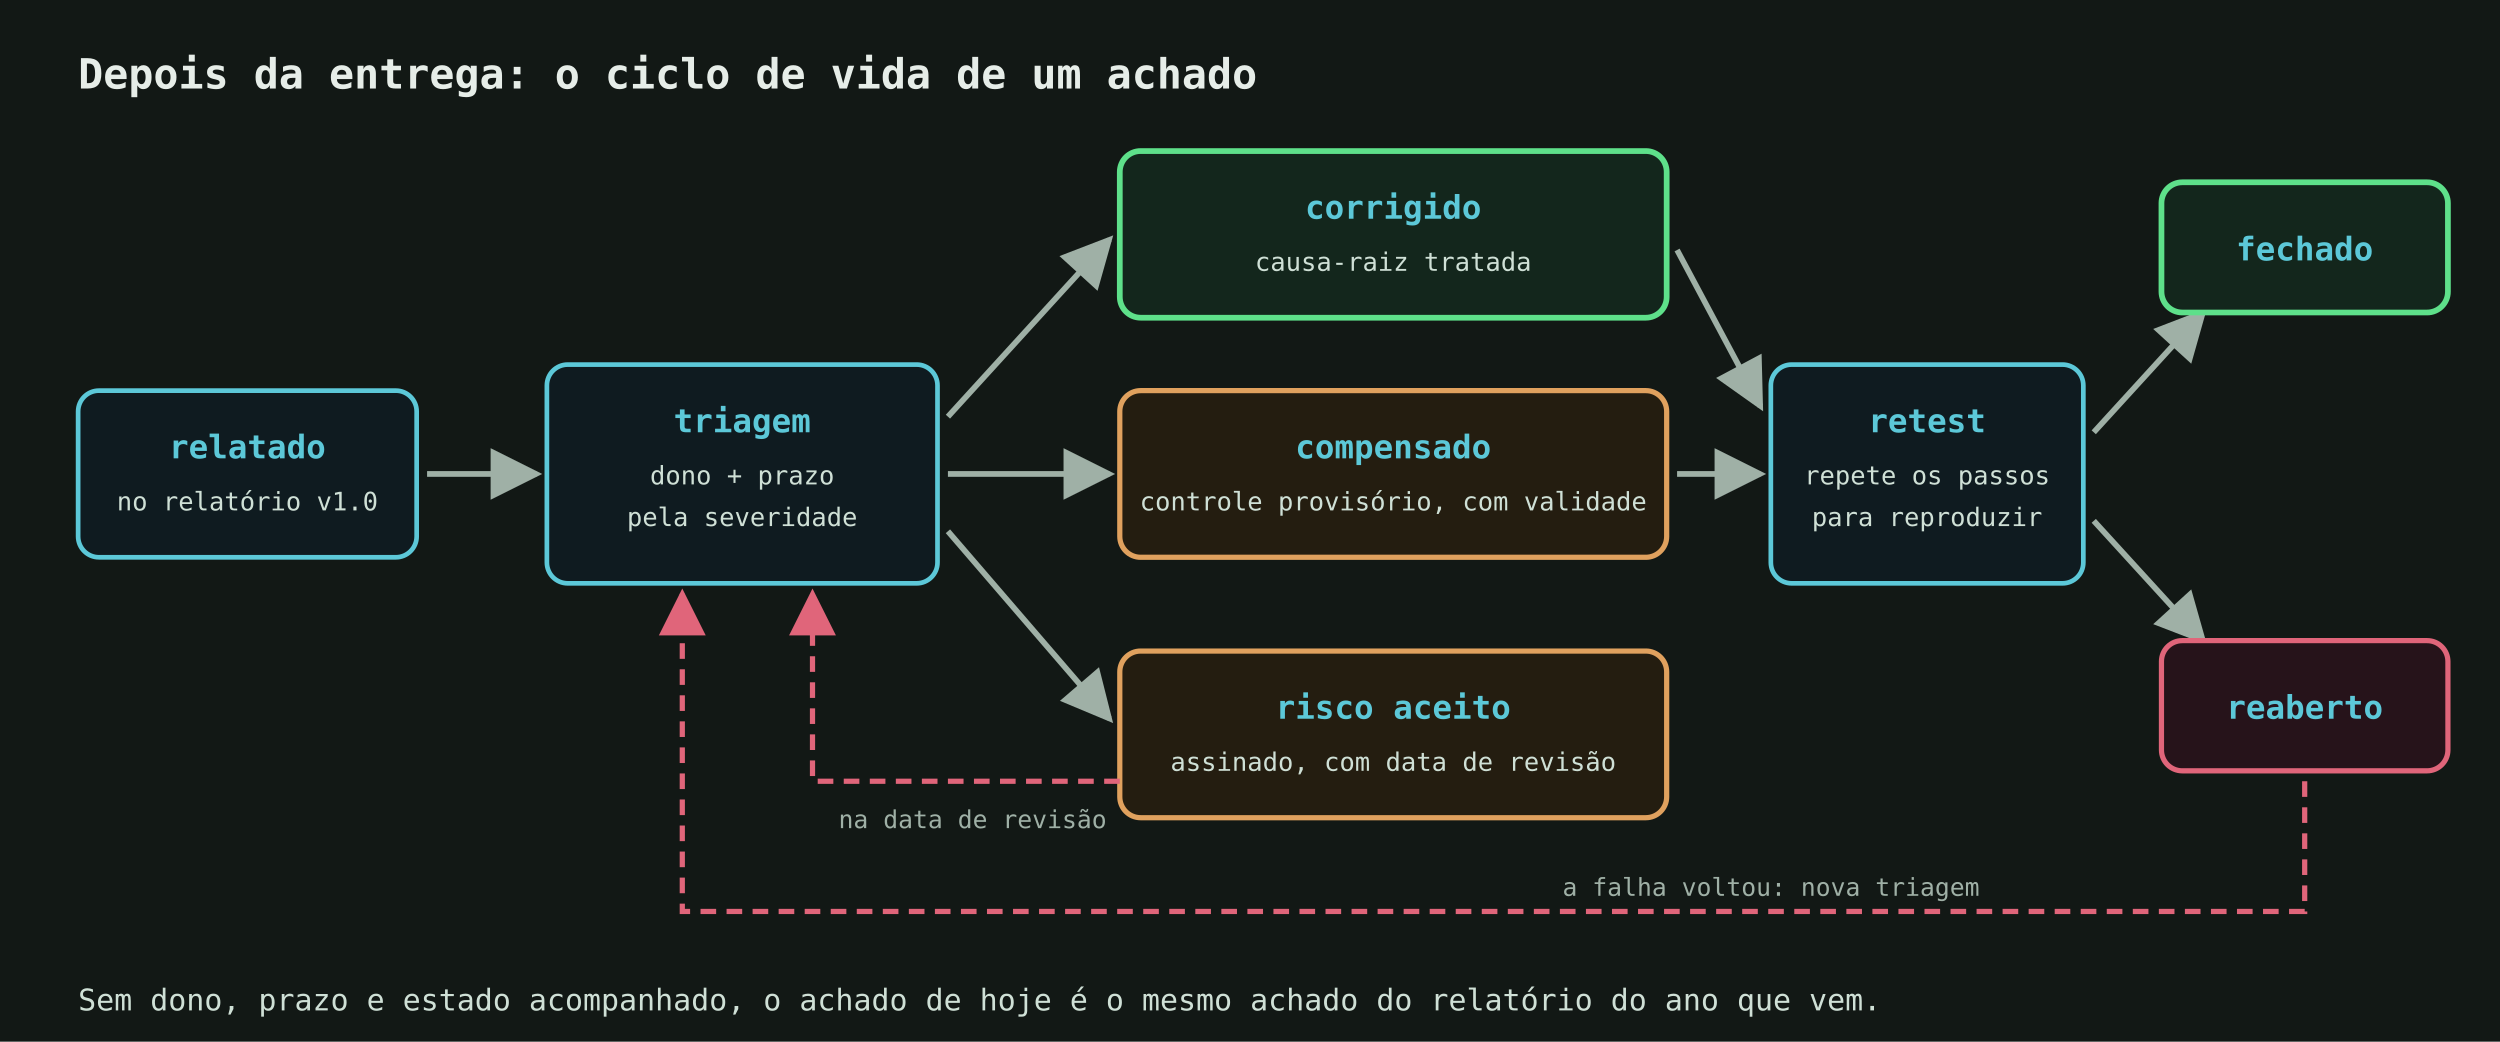
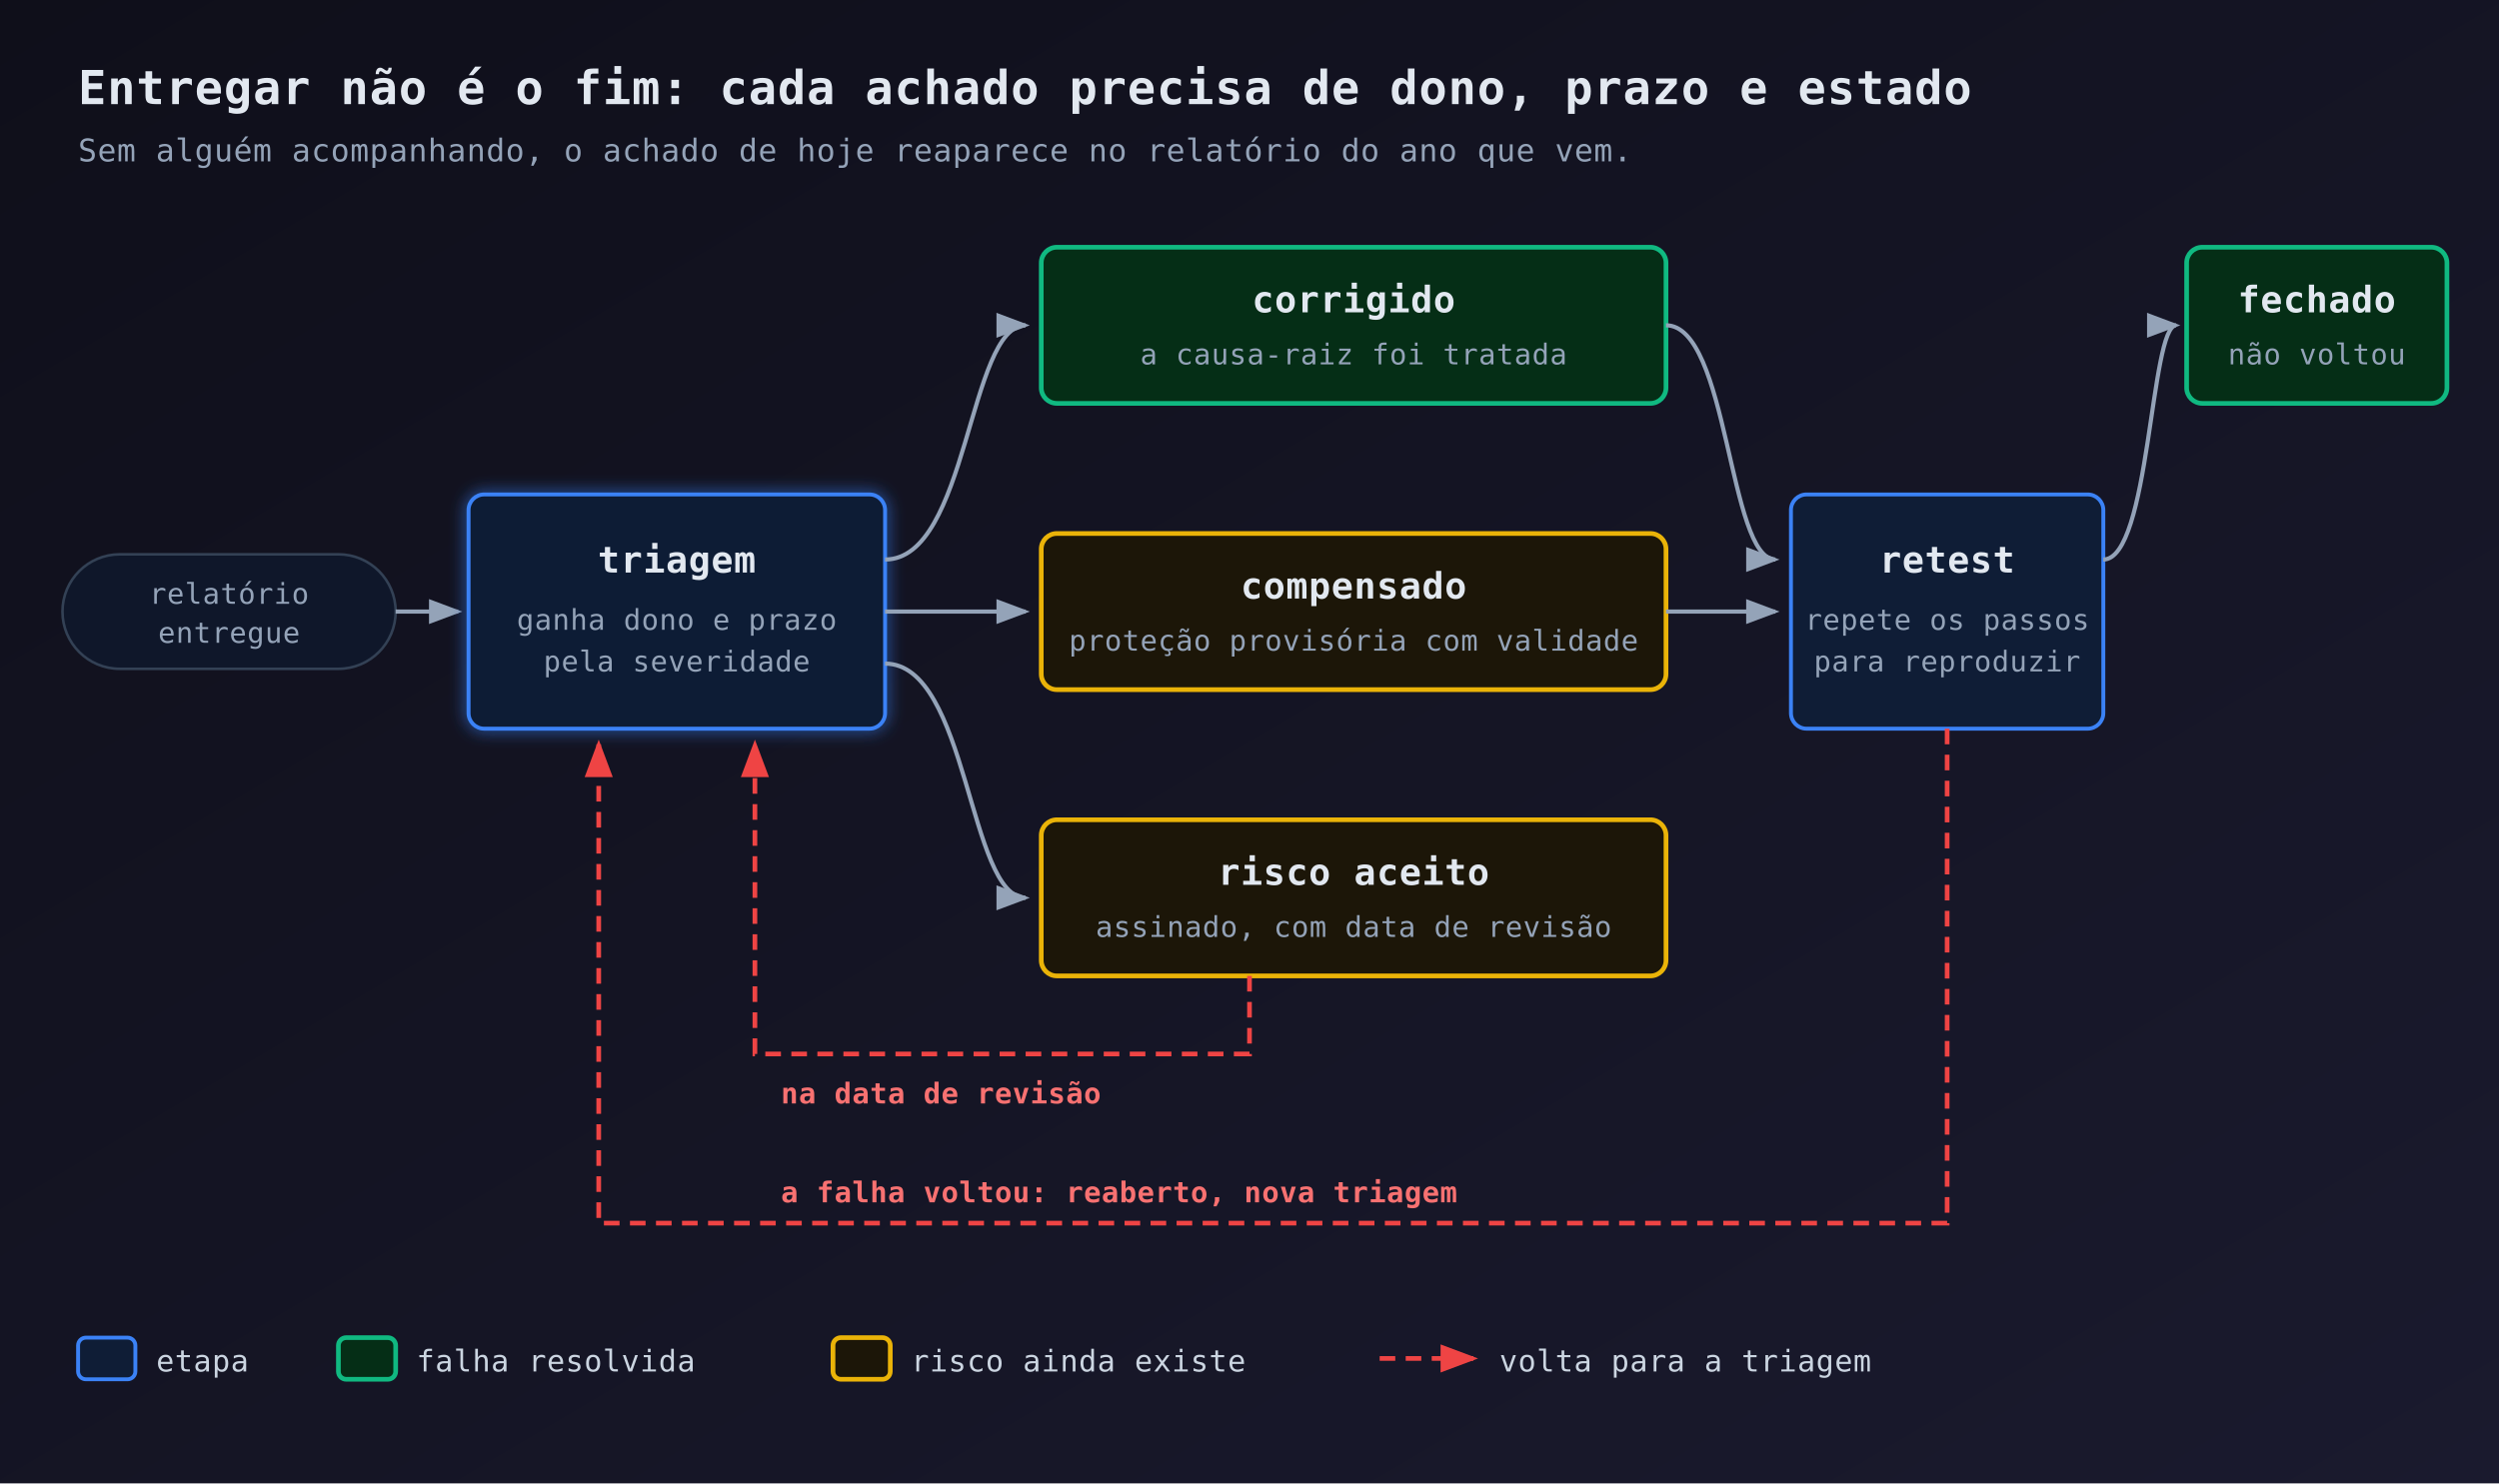
- <svg xmlns="http://www.w3.org/2000/svg" viewBox="0 0 960 400" role="img" aria-labelledby="t d">
+ <svg xmlns="http://www.w3.org/2000/svg" viewBox="0 0 960 570" width="960" height="570" role="img" aria-labelledby="t d">
  <style>
-     text { font-family: ui-monospace, "DejaVu Sans Mono", Menlo, Consolas, monospace; fill: #e6ede8; }
-     .t { font-size: 16px; font-weight: 700; }
-     .h { font-size: 12.5px; font-weight: 700; fill: #5cc8d8; text-anchor: middle; }
-     .s { font-size: 9.8px; fill: #cfe0d6; text-anchor: middle; }
-     .box { fill: #0f1b20; stroke: #5cc8d8; stroke-width: 1.8; }
-     .ok { fill: #13261c; stroke: #5ee08a; stroke-width: 2.2; }
-     .warn { fill: #241d10; stroke: #e0a15e; stroke-width: 2; }
-     .bad { fill: #26131a; stroke: #e0657a; stroke-width: 2; }
-     .flow { stroke: #9fb0a6; stroke-width: 2.2; fill: none; marker-end: url(#ac); }
-     .back { stroke: #e0657a; stroke-width: 2; fill: none; stroke-dasharray: 6 4; marker-end: url(#ar); }
-     .lab { font-size: 9.5px; fill: #9fb0a6; }
-     .rule { font-size: 11.5px; fill: #cfe0d6; }
+     text { font-family: 'SF Mono', 'Fira Code', 'Cascadia Code', 'DejaVu Sans Mono', 'Courier New', monospace; fill: #e2e8f0; letter-spacing: 0.02em; }
+     .title { font-size: 18px; font-weight: 700; }
+     .sub { font-size: 12px; fill: #94a3b8; }
+     .h { font-size: 14px; font-weight: 700; text-anchor: middle; }
+     .s { font-size: 11px; fill: #94a3b8; text-anchor: middle; }
+     .lab { font-size: 11px; font-weight: 700; fill: #f87171; }
+     .leg { font-size: 11.5px; fill: #cbd5e1; }
+     .proc { fill: #0f1d36; stroke: #3b82f6; stroke-width: 1.5; }
+     .ok { fill: #052e16; stroke: #10b981; stroke-width: 1.8; }
+     .warn { fill: #1c1608; stroke: #eab308; stroke-width: 1.8; }
+     .pill { fill: #0f172a; stroke: #334155; stroke-width: 1; }
+     .flow { stroke: #94a3b8; stroke-width: 1.6; fill: none; }
+     .back { stroke: #ef4444; stroke-width: 1.8; fill: none; stroke-dasharray: 6 4; }
  </style>
  <defs>
-     <marker id="ac" markerWidth="10" markerHeight="10" refX="8" refY="4.5" orient="auto">
-       <path d="M0,0 L9,4.5 L0,9 z" fill="#9fb0a6" />
+     <linearGradient id="bg-grad" x1="0%" y1="0%" x2="100%" y2="100%">
+       <stop offset="0%" stop-color="#0f0f1a" />
+       <stop offset="100%" stop-color="#1a1a2e" />
+     </linearGradient>
+     <marker id="arrow-slate" markerWidth="8" markerHeight="6" refX="7" refY="3" orient="auto">
+       <polygon points="0 0, 8 3, 0 6" fill="#94a3b8" />
    </marker>
-     <marker id="ar" markerWidth="10" markerHeight="10" refX="8" refY="4.5" orient="auto">
-       <path d="M0,0 L9,4.5 L0,9 z" fill="#e0657a" />
+     <marker id="arrow-red" markerWidth="8" markerHeight="6" refX="7" refY="3" orient="auto">
+       <polygon points="0 0, 8 3, 0 6" fill="#ef4444" />
    </marker>
+     <filter id="glow-blue">
+       <feGaussianBlur stdDeviation="3" result="blur" />
+       <feMerge>
+         <feMergeNode in="blur" />
+         <feMergeNode in="SourceGraphic" />
+       </feMerge>
+     </filter>
  </defs>
-   <rect width="960" height="400" fill="#121815" />
-   <text class="t" x="30" y="34">Depois da entrega: o ciclo de vida de um achado</text>
-   <rect class="box" x="30" y="150" width="130" height="64" rx="8" />
-   <text class="h" x="95" y="176">relatado</text>
-   <text class="s" x="95" y="196">no relatório v1.0</text>
-   <path class="flow" d="M164,182 L206,182" />
-   <rect class="box" x="210" y="140" width="150" height="84" rx="8" />
-   <text class="h" x="285" y="166">triagem</text>
-   <text class="s" x="285" y="186">dono + prazo</text>
-   <text class="s" x="285" y="202">pela severidade</text>
-   <path class="flow" d="M364,160 L426,92" />
-   <path class="flow" d="M364,182 L426,182" />
-   <path class="flow" d="M364,204 L426,276" />
-   <rect class="ok" x="430" y="58" width="210" height="64" rx="8" />
-   <text class="h" x="535" y="84">corrigido</text>
-   <text class="s" x="535" y="104">causa-raiz tratada</text>
-   <rect class="warn" x="430" y="150" width="210" height="64" rx="8" />
-   <text class="h" x="535" y="176">compensado</text>
-   <text class="s" x="535" y="196">controle provisório, com validade</text>
-   <rect class="warn" x="430" y="250" width="210" height="64" rx="8" />
-   <text class="h" x="535" y="276">risco aceito</text>
-   <text class="s" x="535" y="296">assinado, com data de revisão</text>
-   <path class="flow" d="M644,96 L676,156" />
-   <path class="flow" d="M644,182 L676,182" />
-   <rect class="box" x="680" y="140" width="120" height="84" rx="8" />
-   <text class="h" x="740" y="166">retest</text>
-   <text class="s" x="740" y="186">repete os passos</text>
-   <text class="s" x="740" y="202">para reproduzir</text>
-   <path class="flow" d="M804,166 L846,120" />
-   <rect class="ok" x="830" y="70" width="110" height="50" rx="8" />
-   <text class="h" x="885" y="100">fechado</text>
-   <path class="flow" d="M804,200 L846,246" />
-   <rect class="bad" x="830" y="246" width="110" height="50" rx="8" />
-   <text class="h" x="885" y="276">reaberto</text>
-   <path class="back" d="M885,300 L885,350 L262,350 L262,228" />
-   <text class="lab" x="600" y="344">a falha voltou: nova triagem</text>
-   <path class="back" d="M430,300 L312,300 L312,228" />
-   <text class="lab" x="322" y="318">na data de revisão</text>
-   <text class="rule" x="30" y="388">Sem dono, prazo e estado acompanhado, o achado de hoje é o mesmo achado do relatório do ano que vem.</text>
+   <rect width="960" height="570" fill="url(#bg-grad)" />
+   <text class="title" x="30" y="40">Entregar não é o fim: cada achado precisa de dono, prazo e estado</text>
+   <text class="sub" x="30" y="62">Sem alguém acompanhando, o achado de hoje reaparece no relatório do ano que vem.</text>
+   <rect class="pill" x="24" y="213" width="128" height="44" rx="22" />
+   <text class="s" x="88" y="232" fill="#cbd5e1">relatório</text>
+   <text class="s" x="88" y="247" fill="#cbd5e1">entregue</text>
+   <path marker-end="url(#arrow-slate)" class="flow" d="M152,235 L176,235" />
+   <rect class="proc" x="180" y="190" width="160" height="90" rx="6" filter="url(#glow-blue)" />
+   <text class="h" x="260" y="220">triagem</text>
+   <text class="s" x="260" y="242">ganha dono e prazo</text>
+   <text class="s" x="260" y="258">pela severidade</text>
+   <path marker-end="url(#arrow-slate)" class="flow" d="M340,215 C372,215 372,125 394,125" />
+   <path marker-end="url(#arrow-slate)" class="flow" d="M340,235 L394,235" />
+   <path marker-end="url(#arrow-slate)" class="flow" d="M340,255 C372,255 372,345 394,345" />
+   <rect class="ok" x="400" y="95" width="240" height="60" rx="6" />
+   <text class="h" x="520" y="120">corrigido</text>
+   <text class="s" x="520" y="140">a causa-raiz foi tratada</text>
+   <rect class="warn" x="400" y="205" width="240" height="60" rx="6" />
+   <text class="h" x="520" y="230">compensado</text>
+   <text class="s" x="520" y="250">proteção provisória com validade</text>
+   <rect class="warn" x="400" y="315" width="240" height="60" rx="6" />
+   <text class="h" x="520" y="340">risco aceito</text>
+   <text class="s" x="520" y="360">assinado, com data de revisão</text>
+   <path marker-end="url(#arrow-slate)" class="flow" d="M640,125 C664,125 664,215 682,215" />
+   <path marker-end="url(#arrow-slate)" class="flow" d="M640,235 L682,235" />
+   <rect class="proc" x="688" y="190" width="120" height="90" rx="6" />
+   <text class="h" x="748" y="220">retest</text>
+   <text class="s" x="748" y="242">repete os passos</text>
+   <text class="s" x="748" y="258">para reproduzir</text>
+   <path marker-end="url(#arrow-slate)" class="flow" d="M808,215 C826,215 826,125 836,125" />
+   <rect class="ok" x="840" y="95" width="100" height="60" rx="6" />
+   <text class="h" x="890" y="120">fechado</text>
+   <text class="s" x="890" y="140">não voltou</text>
+   <path marker-end="url(#arrow-red)" class="back" d="M748,280 L748,470 L230,470 L230,286" />
+   <text class="lab" x="300" y="462">a falha voltou: reaberto, nova triagem</text>
+   <path marker-end="url(#arrow-red)" class="back" d="M480,375 L480,405 L290,405 L290,286" />
+   <text class="lab" x="300" y="424">na data de revisão</text>
+   <rect class="proc" x="30" y="514" width="22" height="16" rx="3" />
+   <text class="leg" x="60" y="527">etapa</text>
+   <rect class="ok" x="130" y="514" width="22" height="16" rx="3" />
+   <text class="leg" x="160" y="527">falha resolvida</text>
+   <rect class="warn" x="320" y="514" width="22" height="16" rx="3" />
+   <text class="leg" x="350" y="527">risco ainda existe</text>
+   <path marker-end="url(#arrow-red)" class="back" d="M530,522 L566,522" />
+   <text class="leg" x="576" y="527">volta para a triagem</text>
</svg>
